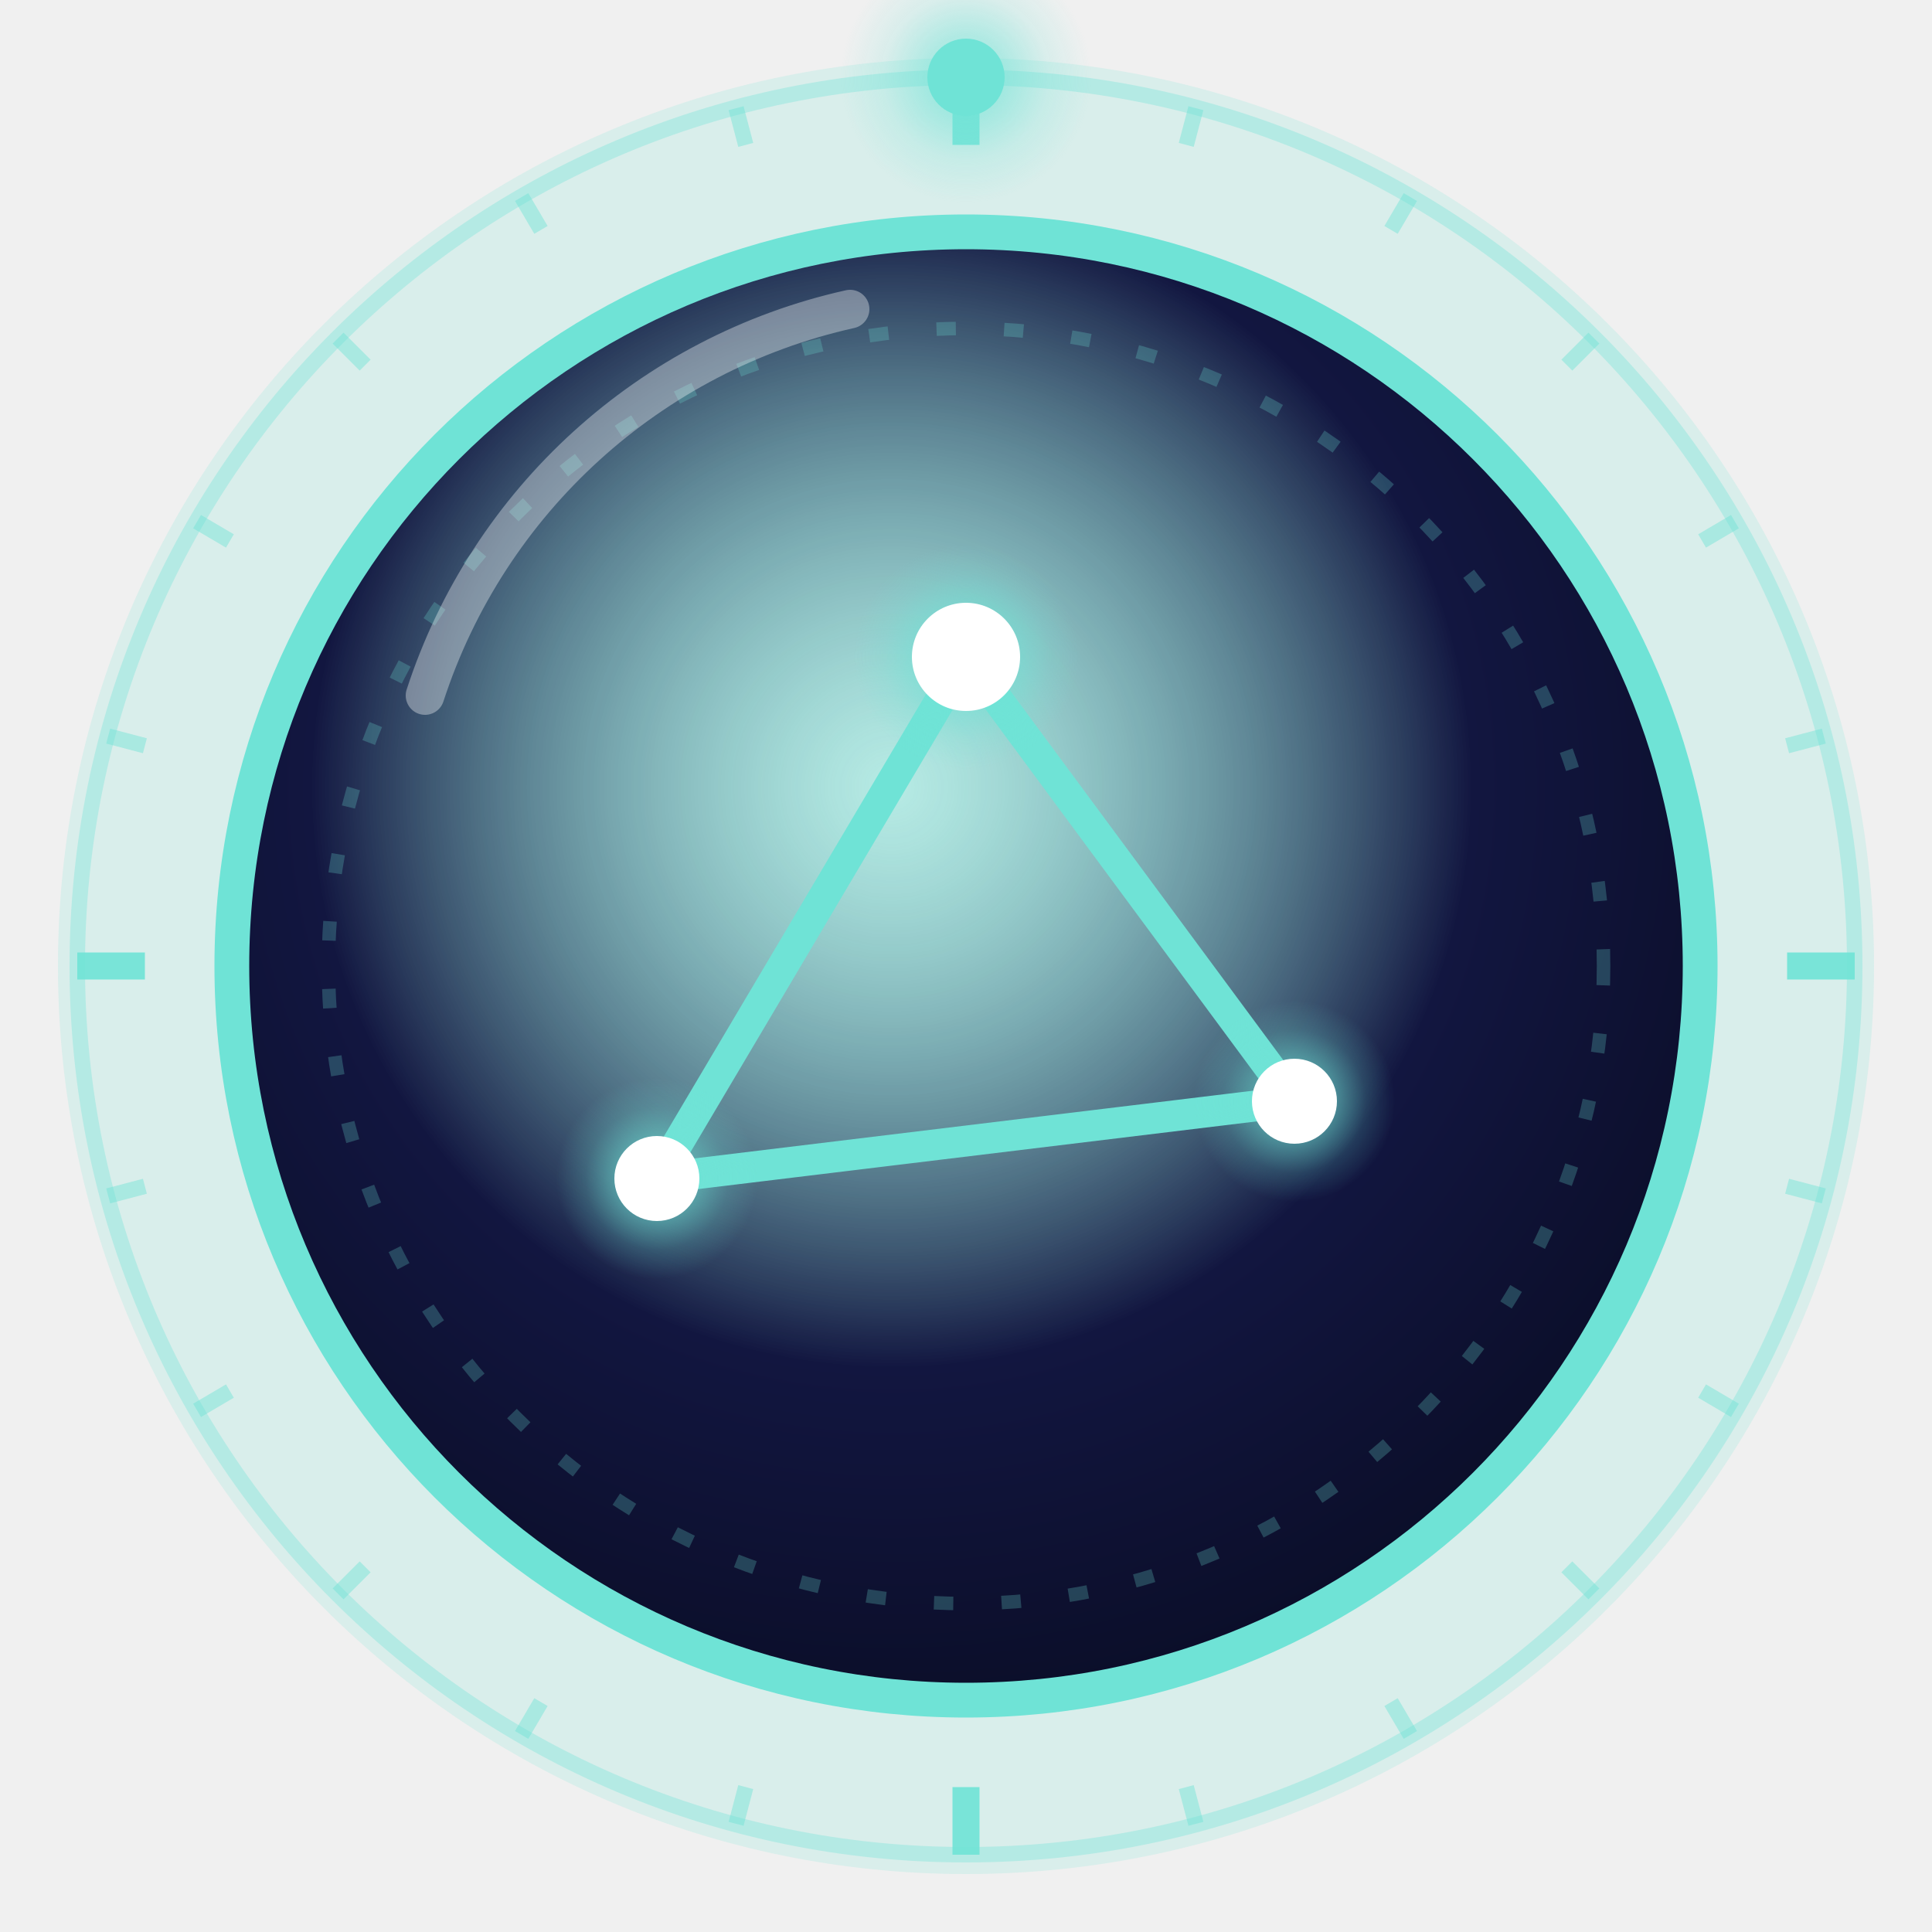
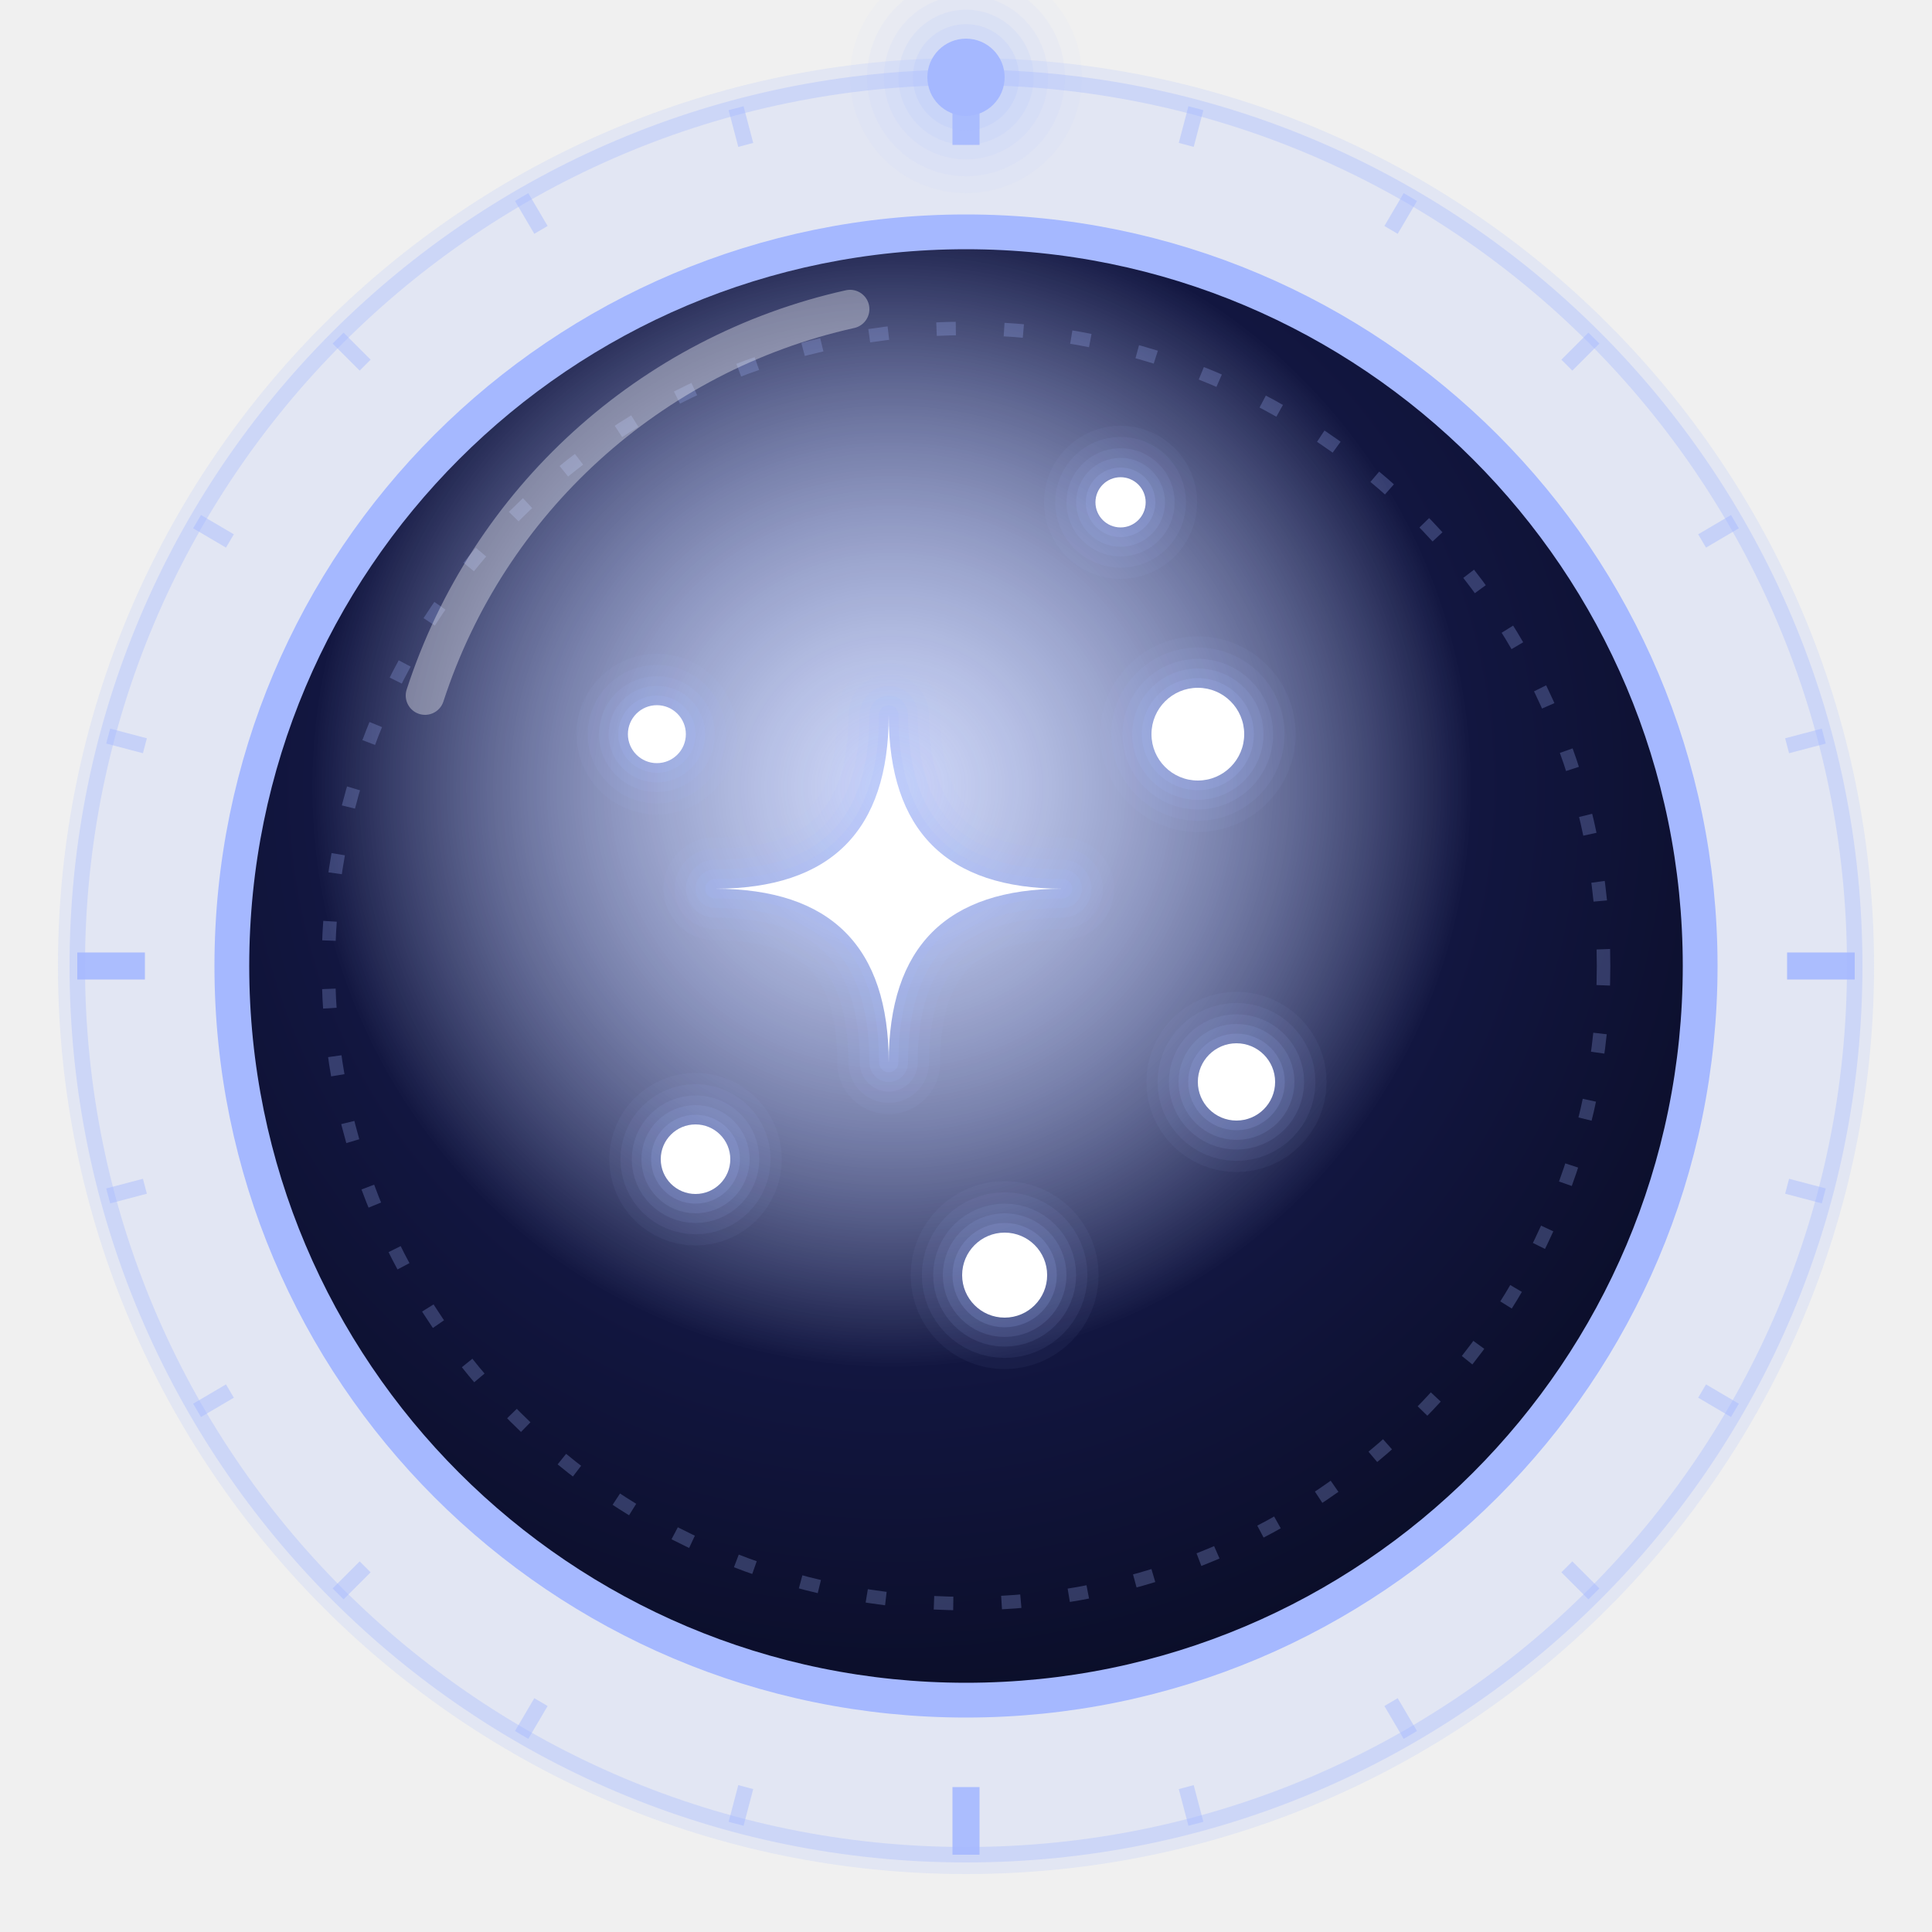
<svg xmlns="http://www.w3.org/2000/svg" viewBox="0 0 100 100" width="120" height="120">
  <defs>
-     <radialGradient id="rbG2qohf" cx="45%" cy="38%" r="65%">
-       <stop offset="0" stop-color="#6fe3d6" stop-opacity="0.32" />
+     <radialGradient id="a1" cx="45%" cy="38%" r="65%">
+       <stop offset="0" stop-color="#a5b8ff" stop-opacity="0.32" />
      <stop offset=".6" stop-color="#121640" />
      <stop offset="1" stop-color="#0a0d26" />
    </radialGradient>
-     <radialGradient id="glowC12" gradientUnits="userSpaceOnUse" cx="50" cy="4" r="6.500">
-       <stop offset="0.277" stop-color="#6fe3d6" stop-opacity="0.550" />
-       <stop offset="0.654" stop-color="#6fe3d6" stop-opacity="0.180" />
-       <stop offset="1.000" stop-color="#6fe3d6" stop-opacity="0.000" />
-     </radialGradient>
-     <radialGradient id="glowC13" gradientUnits="userSpaceOnUse" cx="34" cy="61" r="5.201">
-       <stop offset="0.381" stop-color="#6fe3d6" stop-opacity="0.550" />
-       <stop offset="0.712" stop-color="#6fe3d6" stop-opacity="0.180" />
-       <stop offset="1.000" stop-color="#6fe3d6" stop-opacity="0.000" />
-     </radialGradient>
-     <radialGradient id="glowC14" gradientUnits="userSpaceOnUse" cx="50" cy="34" r="5.801">
-       <stop offset="0.434" stop-color="#6fe3d6" stop-opacity="0.550" />
-       <stop offset="0.741" stop-color="#6fe3d6" stop-opacity="0.180" />
-       <stop offset="1.000" stop-color="#6fe3d6" stop-opacity="0.000" />
-     </radialGradient>
-     <radialGradient id="glowC15" gradientUnits="userSpaceOnUse" cx="67" cy="57" r="5.201">
-       <stop offset="0.381" stop-color="#6fe3d6" stop-opacity="0.550" />
-       <stop offset="0.712" stop-color="#6fe3d6" stop-opacity="0.180" />
-       <stop offset="1.000" stop-color="#6fe3d6" stop-opacity="0.000" />
-     </radialGradient>
  </defs>
-   <circle cx="50" cy="50" r="47" fill="#6fe3d6" fill-opacity="0.18" />
+   <circle cx="50" cy="50" r="47" fill-opacity="0.18" fill="#a5b8ff" />
  <g>
-     <circle cx="50" cy="50" r="46" fill="none" stroke="#6fe3d6" stroke-opacity="0.35" stroke-width="0.8" />
-     <line x1="92.5" y1="50.0" x2="96.0" y2="50.0" stroke="#6fe3d6" stroke-width="1.4" stroke-opacity="0.9" fill="#000000" />
-     <line x1="92.5" y1="61.4" x2="94.4" y2="61.9" stroke="#6fe3d6" stroke-width="0.8" stroke-opacity="0.45" fill="#000000" />
-     <line x1="88.1" y1="72.0" x2="89.8" y2="73.0" stroke="#6fe3d6" stroke-width="0.8" stroke-opacity="0.45" fill="#000000" />
-     <line x1="81.1" y1="81.1" x2="82.5" y2="82.5" stroke="#6fe3d6" stroke-width="0.8" stroke-opacity="0.45" fill="#000000" />
-     <line x1="72.0" y1="88.1" x2="73.0" y2="89.8" stroke="#6fe3d6" stroke-width="0.8" stroke-opacity="0.45" fill="#000000" />
-     <line x1="61.4" y1="92.5" x2="61.9" y2="94.4" stroke="#6fe3d6" stroke-width="0.8" stroke-opacity="0.45" fill="#000000" />
-     <line x1="50.0" y1="92.5" x2="50.0" y2="96.0" stroke="#6fe3d6" stroke-width="1.4" stroke-opacity="0.9" fill="#000000" />
-     <line x1="38.6" y1="92.5" x2="38.1" y2="94.4" stroke="#6fe3d6" stroke-width="0.8" stroke-opacity="0.45" fill="#000000" />
-     <line x1="28.0" y1="88.1" x2="27.0" y2="89.8" stroke="#6fe3d6" stroke-width="0.8" stroke-opacity="0.45" fill="#000000" />
-     <line x1="18.9" y1="81.1" x2="17.5" y2="82.5" stroke="#6fe3d6" stroke-width="0.8" stroke-opacity="0.45" fill="#000000" />
-     <line x1="11.9" y1="72.0" x2="10.2" y2="73.0" stroke="#6fe3d6" stroke-width="0.8" stroke-opacity="0.45" fill="#000000" />
-     <line x1="7.5" y1="61.4" x2="5.6" y2="61.9" stroke="#6fe3d6" stroke-width="0.8" stroke-opacity="0.45" fill="#000000" />
-     <line x1="7.5" y1="50.0" x2="4.0" y2="50.0" stroke="#6fe3d6" stroke-width="1.4" stroke-opacity="0.9" fill="#000000" />
-     <line x1="7.5" y1="38.6" x2="5.6" y2="38.1" stroke="#6fe3d6" stroke-width="0.8" stroke-opacity="0.45" fill="#000000" />
-     <line x1="11.9" y1="28.0" x2="10.2" y2="27.0" stroke="#6fe3d6" stroke-width="0.8" stroke-opacity="0.45" fill="#000000" />
-     <line x1="18.9" y1="18.9" x2="17.5" y2="17.5" stroke="#6fe3d6" stroke-width="0.8" stroke-opacity="0.45" fill="#000000" />
-     <line x1="28.0" y1="11.9" x2="27.0" y2="10.2" stroke="#6fe3d6" stroke-width="0.8" stroke-opacity="0.45" fill="#000000" />
-     <line x1="38.6" y1="7.5" x2="38.1" y2="5.6" stroke="#6fe3d6" stroke-width="0.8" stroke-opacity="0.45" fill="#000000" />
-     <line x1="50.0" y1="7.5" x2="50.0" y2="4.0" stroke="#6fe3d6" stroke-width="1.4" stroke-opacity="0.9" fill="#000000" />
-     <line x1="61.4" y1="7.5" x2="61.9" y2="5.6" stroke="#6fe3d6" stroke-width="0.8" stroke-opacity="0.45" fill="#000000" />
-     <line x1="72.0" y1="11.9" x2="73.0" y2="10.2" stroke="#6fe3d6" stroke-width="0.8" stroke-opacity="0.45" fill="#000000" />
-     <line x1="81.1" y1="18.9" x2="82.5" y2="17.5" stroke="#6fe3d6" stroke-width="0.8" stroke-opacity="0.45" fill="#000000" />
-     <line x1="88.1" y1="28.0" x2="89.8" y2="27.0" stroke="#6fe3d6" stroke-width="0.8" stroke-opacity="0.45" fill="#000000" />
-     <line x1="92.5" y1="38.6" x2="94.4" y2="38.1" stroke="#6fe3d6" stroke-width="0.8" stroke-opacity="0.45" fill="#000000" />
-     <circle cx="50" cy="4" r="6.500" fill="url(#glowC12)" />
-     <circle cx="50" cy="4" r="2" fill="#6fe3d6" />
+     <circle cx="50" cy="50" r="46" fill="none" stroke="#a5b8ff" stroke-width="0.8" stroke-opacity="0.35" />
+     <line x1="92.5" y1="50.0" x2="96.0" y2="50.0" fill="#000000" stroke="#a5b8ff" stroke-width="1.4" stroke-opacity="0.9" />
+     <line x1="92.5" y1="61.4" x2="94.4" y2="61.9" fill="#000000" stroke="#a5b8ff" stroke-width="0.8" stroke-opacity="0.45" />
+     <line x1="88.1" y1="72.0" x2="89.8" y2="73.0" fill="#000000" stroke="#a5b8ff" stroke-width="0.8" stroke-opacity="0.45" />
+     <line x1="81.1" y1="81.1" x2="82.5" y2="82.5" fill="#000000" stroke="#a5b8ff" stroke-width="0.8" stroke-opacity="0.45" />
+     <line x1="72.0" y1="88.1" x2="73.0" y2="89.8" fill="#000000" stroke="#a5b8ff" stroke-width="0.8" stroke-opacity="0.45" />
+     <line x1="61.4" y1="92.5" x2="61.9" y2="94.4" fill="#000000" stroke="#a5b8ff" stroke-width="0.8" stroke-opacity="0.45" />
+     <line x1="50.0" y1="92.5" x2="50.0" y2="96.0" fill="#000000" stroke="#a5b8ff" stroke-width="1.4" stroke-opacity="0.9" />
+     <line x1="38.6" y1="92.5" x2="38.1" y2="94.4" fill="#000000" stroke="#a5b8ff" stroke-width="0.8" stroke-opacity="0.45" />
+     <line x1="28.0" y1="88.1" x2="27.0" y2="89.8" fill="#000000" stroke="#a5b8ff" stroke-width="0.8" stroke-opacity="0.45" />
+     <line x1="18.9" y1="81.1" x2="17.5" y2="82.5" fill="#000000" stroke="#a5b8ff" stroke-width="0.8" stroke-opacity="0.45" />
+     <line x1="11.9" y1="72.0" x2="10.2" y2="73.0" fill="#000000" stroke="#a5b8ff" stroke-width="0.8" stroke-opacity="0.45" />
+     <line x1="7.5" y1="61.4" x2="5.6" y2="61.9" fill="#000000" stroke="#a5b8ff" stroke-width="0.8" stroke-opacity="0.45" />
+     <line x1="7.5" y1="50.0" x2="4.0" y2="50.0" fill="#000000" stroke="#a5b8ff" stroke-width="1.4" stroke-opacity="0.9" />
+     <line x1="7.5" y1="38.6" x2="5.6" y2="38.1" fill="#000000" stroke="#a5b8ff" stroke-width="0.8" stroke-opacity="0.45" />
+     <line x1="11.9" y1="28.0" x2="10.2" y2="27.0" fill="#000000" stroke="#a5b8ff" stroke-width="0.8" stroke-opacity="0.45" />
+     <line x1="18.9" y1="18.9" x2="17.5" y2="17.5" fill="#000000" stroke="#a5b8ff" stroke-width="0.8" stroke-opacity="0.45" />
+     <line x1="28.0" y1="11.9" x2="27.0" y2="10.2" fill="#000000" stroke="#a5b8ff" stroke-width="0.8" stroke-opacity="0.45" />
+     <line x1="38.6" y1="7.5" x2="38.1" y2="5.6" fill="#000000" stroke="#a5b8ff" stroke-width="0.8" stroke-opacity="0.45" />
+     <line x1="50.0" y1="7.5" x2="50.0" y2="4.0" fill="#000000" stroke="#a5b8ff" stroke-width="1.4" stroke-opacity="0.9" />
+     <line x1="61.4" y1="7.5" x2="61.9" y2="5.6" fill="#000000" stroke="#a5b8ff" stroke-width="0.8" stroke-opacity="0.45" />
+     <line x1="72.0" y1="11.9" x2="73.0" y2="10.2" fill="#000000" stroke="#a5b8ff" stroke-width="0.8" stroke-opacity="0.45" />
+     <line x1="81.1" y1="18.9" x2="82.5" y2="17.5" fill="#000000" stroke="#a5b8ff" stroke-width="0.8" stroke-opacity="0.45" />
+     <line x1="88.1" y1="28.0" x2="89.8" y2="27.0" fill="#000000" stroke="#a5b8ff" stroke-width="0.8" stroke-opacity="0.45" />
+     <line x1="92.5" y1="38.6" x2="94.4" y2="38.1" fill="#000000" stroke="#a5b8ff" stroke-width="0.8" stroke-opacity="0.45" />
+     <g opacity="0.050">
+       <circle cx="50" cy="4" r="2" fill="#a5b8ff" stroke="#a5b8ff" stroke-width="8" stroke-linecap="round" stroke-linejoin="round" />
+     </g>
+     <g opacity="0.070">
+       <circle cx="50" cy="4" r="2" fill="#a5b8ff" stroke="#a5b8ff" stroke-width="6.25" stroke-linecap="round" stroke-linejoin="round" />
+     </g>
+     <g opacity="0.090">
+       <circle cx="50" cy="4" r="2" fill="#a5b8ff" stroke="#a5b8ff" stroke-width="4.5" stroke-linecap="round" stroke-linejoin="round" />
+     </g>
+     <g opacity="0.120">
+       <circle cx="50" cy="4" r="2" fill="#a5b8ff" stroke="#a5b8ff" stroke-width="3" stroke-linecap="round" stroke-linejoin="round" />
+     </g>
+     <g opacity="0.160">
+       <circle cx="50" cy="4" r="2" fill="#a5b8ff" stroke="#a5b8ff" stroke-width="1.5" stroke-linecap="round" stroke-linejoin="round" />
+     </g>
+     <circle cx="50" cy="4" r="2" fill="#a5b8ff" />
  </g>
-   <circle cx="50" cy="50" r="38" fill="url(#rbG2qohf)" stroke="#6fe3d6" stroke-width="1.8" />
-   <circle cx="50" cy="50" r="33" fill="none" stroke="#6fe3d6" stroke-opacity="0.25" stroke-width="0.7" stroke-dasharray="1px, 2.5" />
+   <circle cx="50" cy="50" r="38" fill="url(#a1)" stroke="#a5b8ff" stroke-width="1.8" />
+   <circle cx="50" cy="50" r="33" fill="none" stroke="#a5b8ff" stroke-width="0.7" stroke-opacity="0.25" stroke-dasharray="1, 2.5" />
  <g>
-     <polyline pathLength="1" points="34,61 50,34 67,57 34,61" fill="none" stroke="#6fe3d6" stroke-width="1.6" stroke-linecap="round" stroke-linejoin="round" />
-     <circle cx="34" cy="61" r="5.201" fill="url(#glowC13)" />
-     <circle cx="34" cy="61" r="2.2" fill="#ffffff" />
-     <circle cx="50" cy="34" r="5.801" fill="url(#glowC14)" />
-     <circle cx="50" cy="34" r="2.8" fill="#ffffff" />
-     <circle cx="67" cy="57" r="5.201" fill="url(#glowC15)" />
-     <circle cx="67" cy="57" r="2.2" fill="#ffffff" />
+     <g opacity="0.050">
+       <path d="M46 37Q46 46 55 46Q46 46 46 55Q46 46 37 46Q46 46 46 37Z" fill="#a5b8ff" stroke="#a5b8ff" stroke-width="5.33" stroke-linecap="round" stroke-linejoin="round" />
+     </g>
+     <g opacity="0.070">
+       <path d="M46 37Q46 46 55 46Q46 46 46 55Q46 46 37 46Q46 46 46 37Z" fill="#a5b8ff" stroke="#a5b8ff" stroke-width="4.17" stroke-linecap="round" stroke-linejoin="round" />
+     </g>
+     <g opacity="0.090">
+       <path d="M46 37Q46 46 55 46Q46 46 46 55Q46 46 37 46Q46 46 46 37Z" fill="#a5b8ff" stroke="#a5b8ff" stroke-width="3" stroke-linecap="round" stroke-linejoin="round" />
+     </g>
+     <g opacity="0.120">
+       <path d="M46 37Q46 46 55 46Q46 46 46 55Q46 46 37 46Q46 46 46 37Z" fill="#a5b8ff" stroke="#a5b8ff" stroke-width="2" stroke-linecap="round" stroke-linejoin="round" />
+     </g>
+     <g opacity="0.160">
+       <path d="M46 37Q46 46 55 46Q46 46 46 55Q46 46 37 46Q46 46 46 37Z" fill="#a5b8ff" stroke="#a5b8ff" stroke-width="1" stroke-linecap="round" stroke-linejoin="round" />
+     </g>
+     <path d="M46 37Q46 46 55 46Q46 46 46 55Q46 46 37 46Q46 46 46 37Z" fill="#ffffff" />
+     <g opacity="0.050">
+       <circle cx="62" cy="38" r="2.4" fill="#a5b8ff" stroke="#a5b8ff" stroke-width="5.33" stroke-linecap="round" stroke-linejoin="round" />
+     </g>
+     <g opacity="0.070">
+       <circle cx="62" cy="38" r="2.4" fill="#a5b8ff" stroke="#a5b8ff" stroke-width="4.17" stroke-linecap="round" stroke-linejoin="round" />
+     </g>
+     <g opacity="0.090">
+       <circle cx="62" cy="38" r="2.4" fill="#a5b8ff" stroke="#a5b8ff" stroke-width="3" stroke-linecap="round" stroke-linejoin="round" />
+     </g>
+     <g opacity="0.120">
+       <circle cx="62" cy="38" r="2.4" fill="#a5b8ff" stroke="#a5b8ff" stroke-width="2" stroke-linecap="round" stroke-linejoin="round" />
+     </g>
+     <g opacity="0.160">
+       <circle cx="62" cy="38" r="2.4" fill="#a5b8ff" stroke="#a5b8ff" stroke-width="1" stroke-linecap="round" stroke-linejoin="round" />
+     </g>
+     <circle cx="62" cy="38" r="2.4" fill="#ffffff" />
+     <g opacity="0.050">
+       <circle cx="64" cy="56" r="2" fill="#a5b8ff" stroke="#a5b8ff" stroke-width="5.33" stroke-linecap="round" stroke-linejoin="round" />
+     </g>
+     <g opacity="0.070">
+       <circle cx="64" cy="56" r="2" fill="#a5b8ff" stroke="#a5b8ff" stroke-width="4.17" stroke-linecap="round" stroke-linejoin="round" />
+     </g>
+     <g opacity="0.090">
+       <circle cx="64" cy="56" r="2" fill="#a5b8ff" stroke="#a5b8ff" stroke-width="3" stroke-linecap="round" stroke-linejoin="round" />
+     </g>
+     <g opacity="0.120">
+       <circle cx="64" cy="56" r="2" fill="#a5b8ff" stroke="#a5b8ff" stroke-width="2" stroke-linecap="round" stroke-linejoin="round" />
+     </g>
+     <g opacity="0.160">
+       <circle cx="64" cy="56" r="2" fill="#a5b8ff" stroke="#a5b8ff" stroke-width="1" stroke-linecap="round" stroke-linejoin="round" />
+     </g>
+     <circle cx="64" cy="56" r="2" fill="#ffffff" />
+     <g opacity="0.050">
+       <circle cx="36" cy="60" r="1.8" fill="#a5b8ff" stroke="#a5b8ff" stroke-width="5.33" stroke-linecap="round" stroke-linejoin="round" />
+     </g>
+     <g opacity="0.070">
+       <circle cx="36" cy="60" r="1.8" fill="#a5b8ff" stroke="#a5b8ff" stroke-width="4.17" stroke-linecap="round" stroke-linejoin="round" />
+     </g>
+     <g opacity="0.090">
+       <circle cx="36" cy="60" r="1.8" fill="#a5b8ff" stroke="#a5b8ff" stroke-width="3" stroke-linecap="round" stroke-linejoin="round" />
+     </g>
+     <g opacity="0.120">
+       <circle cx="36" cy="60" r="1.8" fill="#a5b8ff" stroke="#a5b8ff" stroke-width="2" stroke-linecap="round" stroke-linejoin="round" />
+     </g>
+     <g opacity="0.160">
+       <circle cx="36" cy="60" r="1.8" fill="#a5b8ff" stroke="#a5b8ff" stroke-width="1" stroke-linecap="round" stroke-linejoin="round" />
+     </g>
+     <circle cx="36" cy="60" r="1.8" fill="#ffffff" />
+     <g opacity="0.050">
+       <circle cx="52" cy="66" r="2.2" fill="#a5b8ff" stroke="#a5b8ff" stroke-width="5.33" stroke-linecap="round" stroke-linejoin="round" />
+     </g>
+     <g opacity="0.070">
+       <circle cx="52" cy="66" r="2.2" fill="#a5b8ff" stroke="#a5b8ff" stroke-width="4.17" stroke-linecap="round" stroke-linejoin="round" />
+     </g>
+     <g opacity="0.090">
+       <circle cx="52" cy="66" r="2.2" fill="#a5b8ff" stroke="#a5b8ff" stroke-width="3" stroke-linecap="round" stroke-linejoin="round" />
+     </g>
+     <g opacity="0.120">
+       <circle cx="52" cy="66" r="2.2" fill="#a5b8ff" stroke="#a5b8ff" stroke-width="2" stroke-linecap="round" stroke-linejoin="round" />
+     </g>
+     <g opacity="0.160">
+       <circle cx="52" cy="66" r="2.2" fill="#a5b8ff" stroke="#a5b8ff" stroke-width="1" stroke-linecap="round" stroke-linejoin="round" />
+     </g>
+     <circle cx="52" cy="66" r="2.2" fill="#ffffff" />
+     <g opacity="0.050">
+       <circle cx="34" cy="38" r="1.5" fill="#a5b8ff" stroke="#a5b8ff" stroke-width="5.33" stroke-linecap="round" stroke-linejoin="round" />
+     </g>
+     <g opacity="0.070">
+       <circle cx="34" cy="38" r="1.5" fill="#a5b8ff" stroke="#a5b8ff" stroke-width="4.17" stroke-linecap="round" stroke-linejoin="round" />
+     </g>
+     <g opacity="0.090">
+       <circle cx="34" cy="38" r="1.5" fill="#a5b8ff" stroke="#a5b8ff" stroke-width="3" stroke-linecap="round" stroke-linejoin="round" />
+     </g>
+     <g opacity="0.120">
+       <circle cx="34" cy="38" r="1.5" fill="#a5b8ff" stroke="#a5b8ff" stroke-width="2" stroke-linecap="round" stroke-linejoin="round" />
+     </g>
+     <g opacity="0.160">
+       <circle cx="34" cy="38" r="1.5" fill="#a5b8ff" stroke="#a5b8ff" stroke-width="1" stroke-linecap="round" stroke-linejoin="round" />
+     </g>
+     <circle cx="34" cy="38" r="1.5" fill="#ffffff" />
+     <g opacity="0.050">
+       <circle cx="58" cy="26" r="1.3" fill="#a5b8ff" stroke="#a5b8ff" stroke-width="5.33" stroke-linecap="round" stroke-linejoin="round" />
+     </g>
+     <g opacity="0.070">
+       <circle cx="58" cy="26" r="1.3" fill="#a5b8ff" stroke="#a5b8ff" stroke-width="4.17" stroke-linecap="round" stroke-linejoin="round" />
+     </g>
+     <g opacity="0.090">
+       <circle cx="58" cy="26" r="1.3" fill="#a5b8ff" stroke="#a5b8ff" stroke-width="3" stroke-linecap="round" stroke-linejoin="round" />
+     </g>
+     <g opacity="0.120">
+       <circle cx="58" cy="26" r="1.3" fill="#a5b8ff" stroke="#a5b8ff" stroke-width="2" stroke-linecap="round" stroke-linejoin="round" />
+     </g>
+     <g opacity="0.160">
+       <circle cx="58" cy="26" r="1.3" fill="#a5b8ff" stroke="#a5b8ff" stroke-width="1" stroke-linecap="round" stroke-linejoin="round" />
+     </g>
+     <circle cx="58" cy="26" r="1.3" fill="#ffffff" />
  </g>
-   <path d="M22 36A30 30 0 0 1 44 16" fill="none" stroke="#ffffff" stroke-opacity="0.35" stroke-width="2" stroke-linecap="round" />
+   <path d="M22 36A30 30 0 0 1 44 16" fill="none" stroke="#ffffff" stroke-width="2" stroke-opacity="0.35" stroke-linecap="round" />
</svg>
